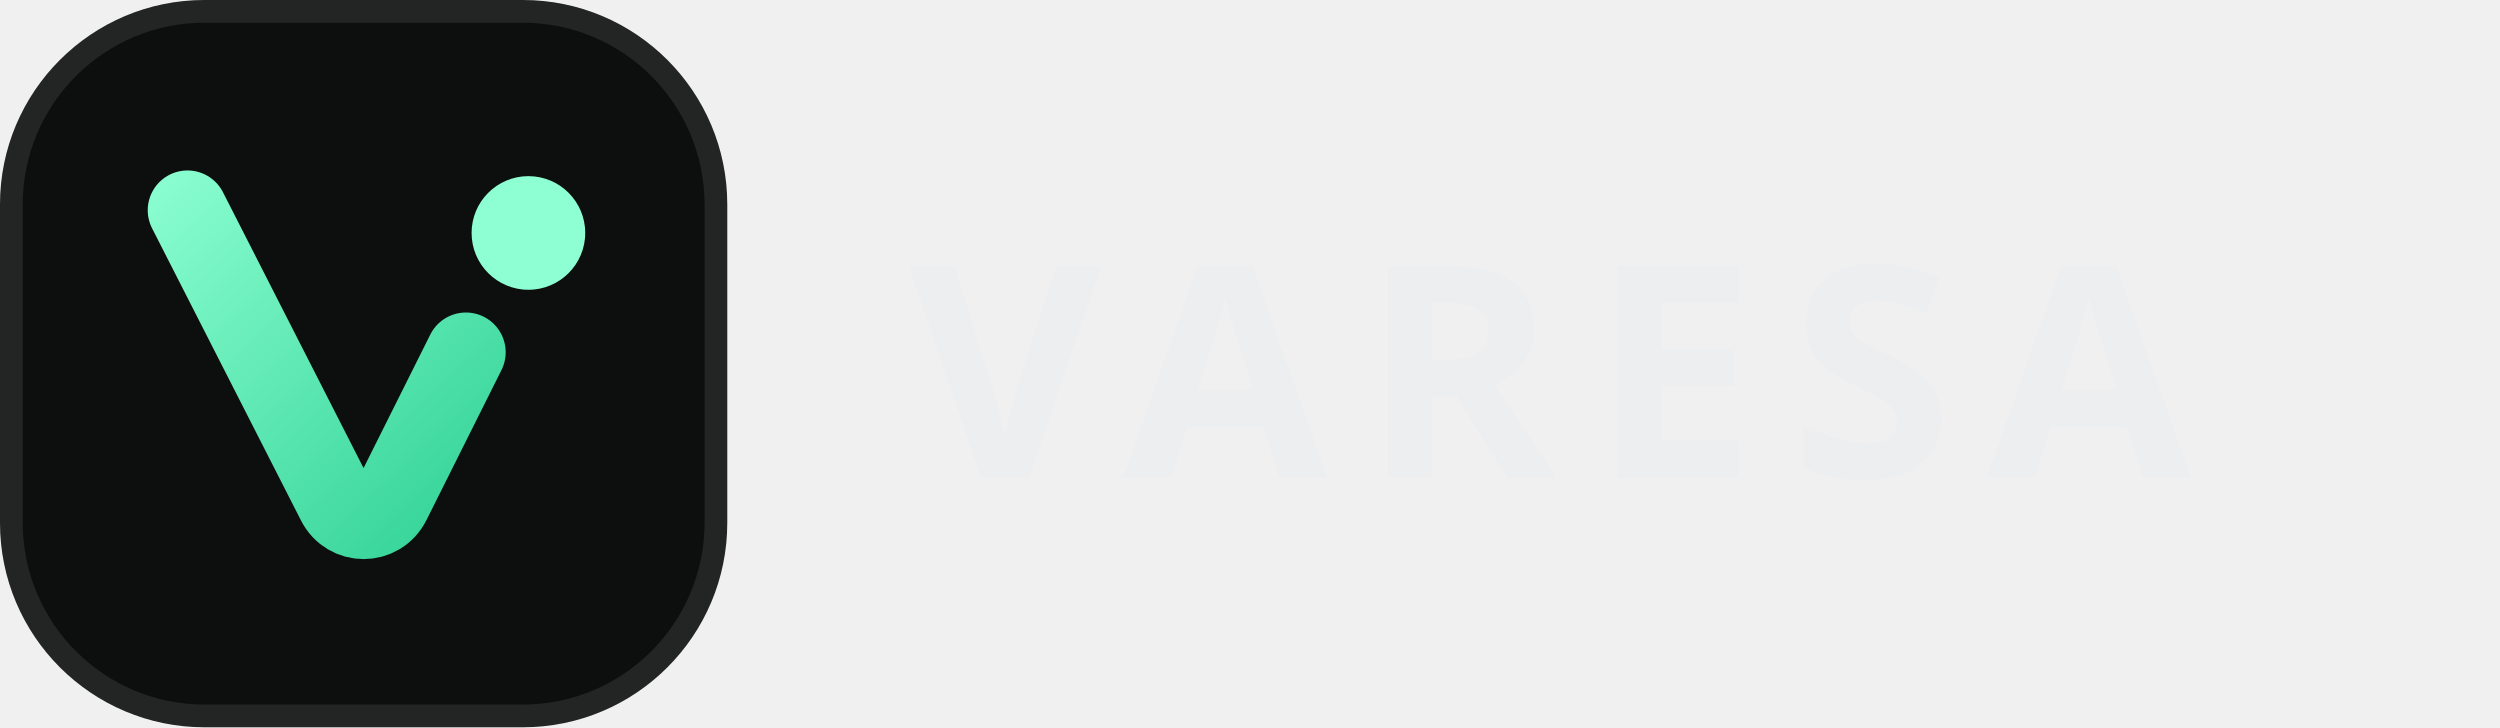
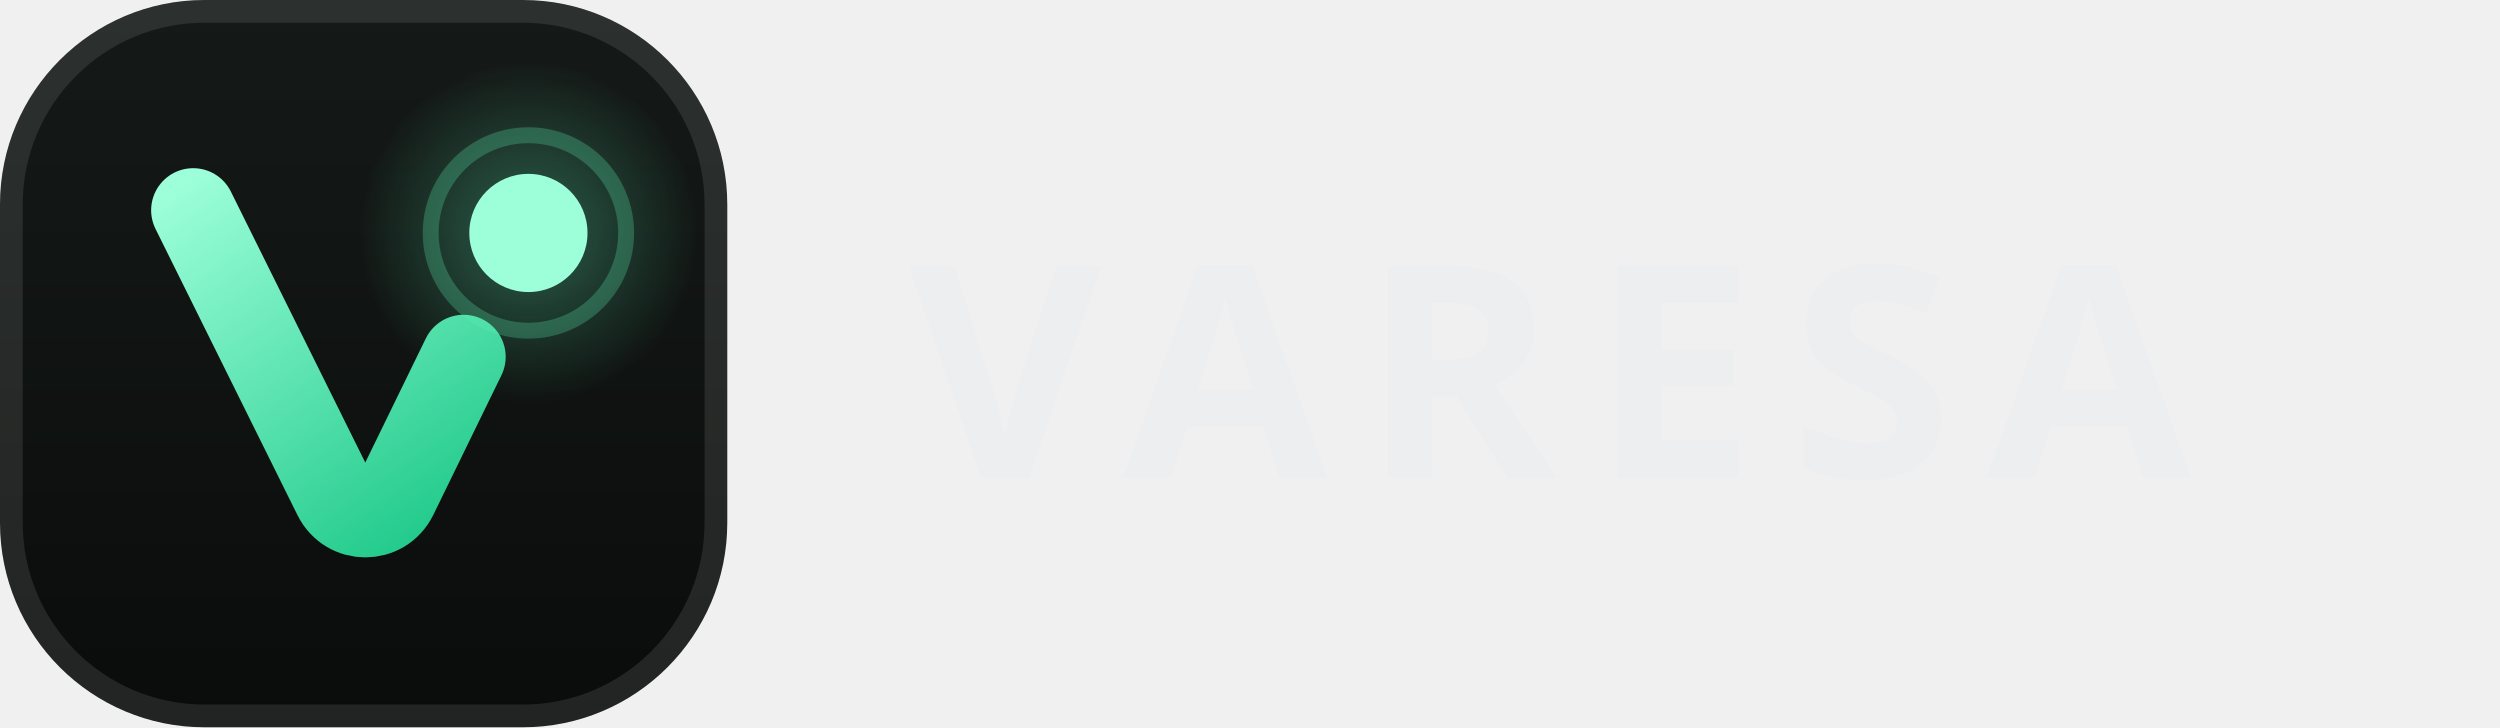
<svg xmlns="http://www.w3.org/2000/svg" viewBox="0 0 220 64" fill="none" role="img" aria-label="Varesa">
  <defs>
-     <linearGradient id="vrs-g2" x1="14" y1="14" x2="50" y2="52" gradientUnits="userSpaceOnUse">
-       <stop offset="0" stop-color="#8DFFD2" />
+     <linearGradient id="vrs-tile2" x1="32" y1="0" x2="32" y2="64" gradientUnits="userSpaceOnUse">
+       <stop offset="0" stop-color="#151A18" />
+       <stop offset="1" stop-color="#0A0C0B" />
+     </linearGradient>
+     <linearGradient id="vrs-g2" x1="16" y1="16" x2="38" y2="48" gradientUnits="userSpaceOnUse">
+       <stop offset="0" stop-color="#9DFFDA" />
      <stop offset="1" stop-color="#1FC98A" />
    </linearGradient>
+     <radialGradient id="vrs-glow2" cx="0" cy="0" r="1" gradientUnits="userSpaceOnUse" gradientTransform="translate(46.5 20.5) scale(15)">
+       <stop offset="0" stop-color="#5CF0B4" stop-opacity=".34" />
+       <stop offset="1" stop-color="#5CF0B4" stop-opacity="0" />
+     </radialGradient>
  </defs>
-   <rect width="64" height="64" rx="18" fill="#0C0F0E" />
-   <rect x="1" y="1" width="62" height="62" rx="17" stroke="#FFFFFF" stroke-opacity=".09" stroke-width="2" />
-   <path d="M16.5 18.5 29.6 44.2c1 2 3.8 2 4.8 0L41 31" stroke="url(#vrs-g2)" stroke-width="7" stroke-linecap="round" stroke-linejoin="round" />
-   <circle cx="46.5" cy="20.5" r="5" fill="#8DFFD2" />
+   <rect width="64" height="64" rx="18" fill="url(#vrs-tile2)" />
+   <circle cx="46.5" cy="20.5" r="15" fill="url(#vrs-glow2)" />
+   <rect x="1" y="1" width="62" height="62" rx="17" stroke="#FFFFFF" stroke-opacity=".1" stroke-width="2" />
+   <path d="M17 18.5 29.5 43.7c1.1 2.2 4.2 2.2 5.3 0L40.8 31.4" stroke="url(#vrs-g2)" stroke-width="7.4" stroke-linecap="round" stroke-linejoin="round" />
+   <circle cx="46.5" cy="20.5" r="5.2" fill="#9DFFDA" />
+   <circle cx="46.5" cy="20.5" r="8.6" stroke="#5CF0B4" stroke-opacity=".26" stroke-width="1.4" />
  <text x="80" y="42" fill="#EDEEF0" font-family="Sora, 'Plus Jakarta Sans', system-ui, sans-serif" font-size="26" font-weight="700" letter-spacing="3">VARESA</text>
</svg>
